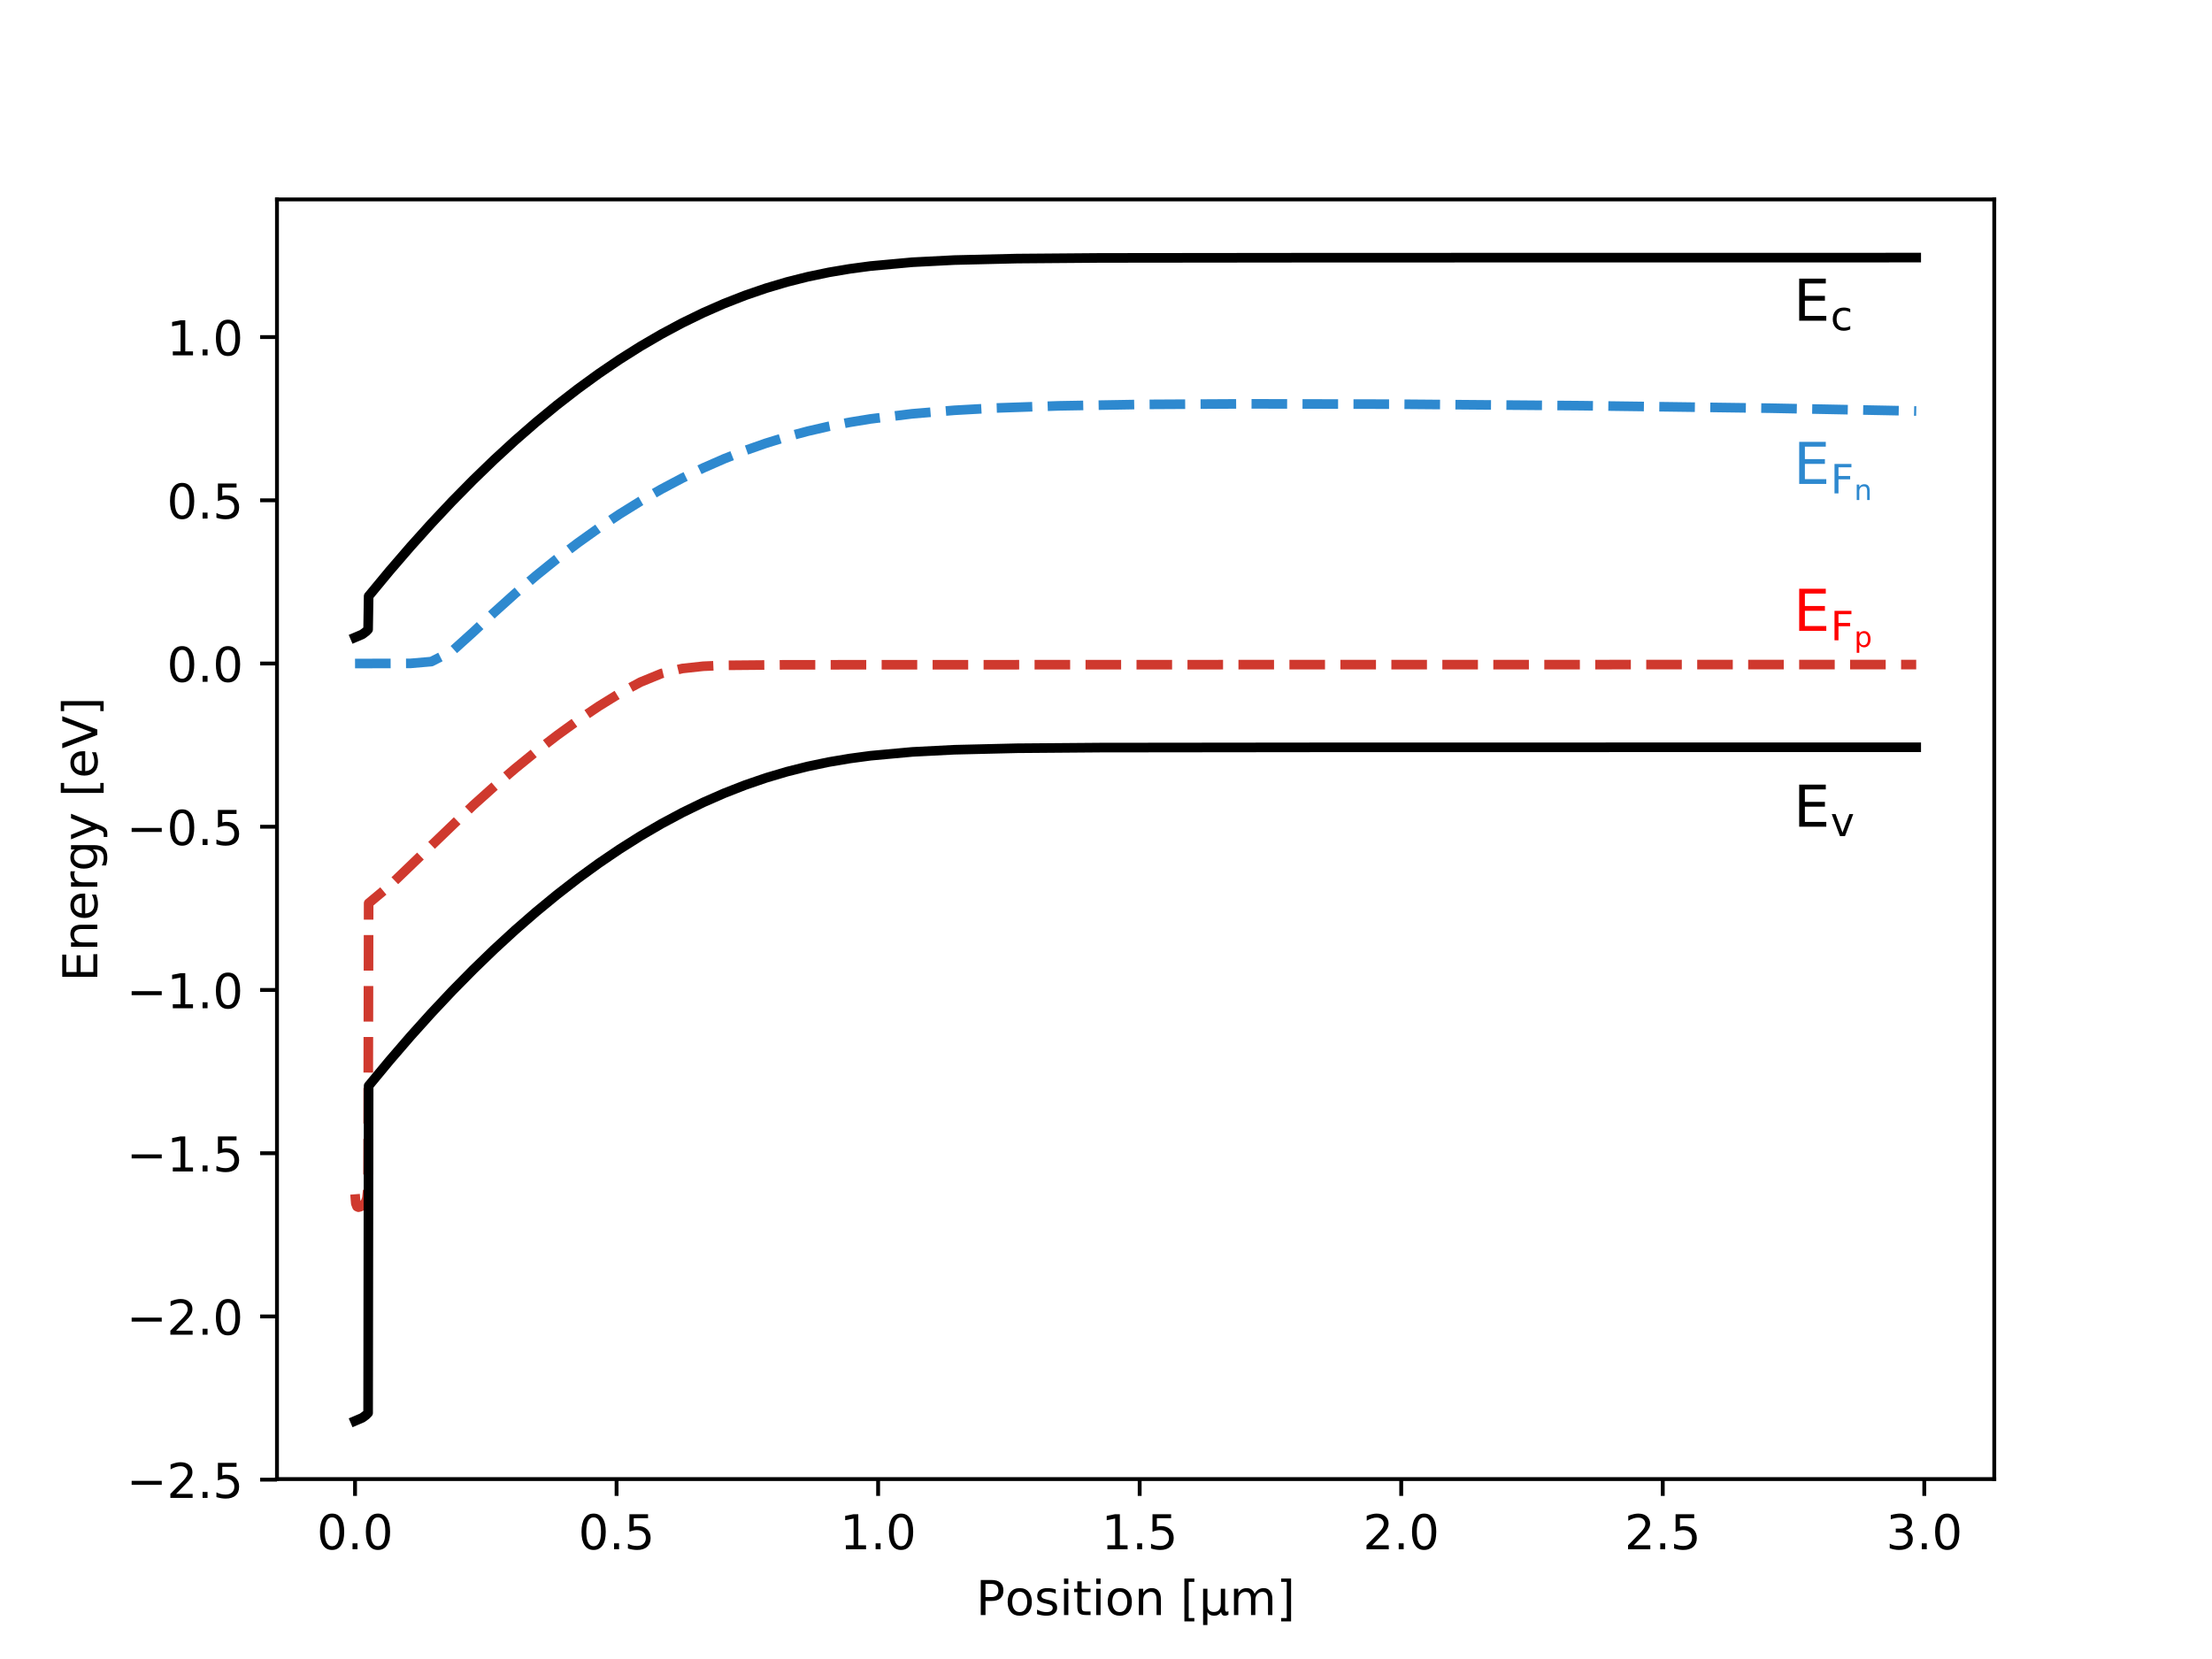
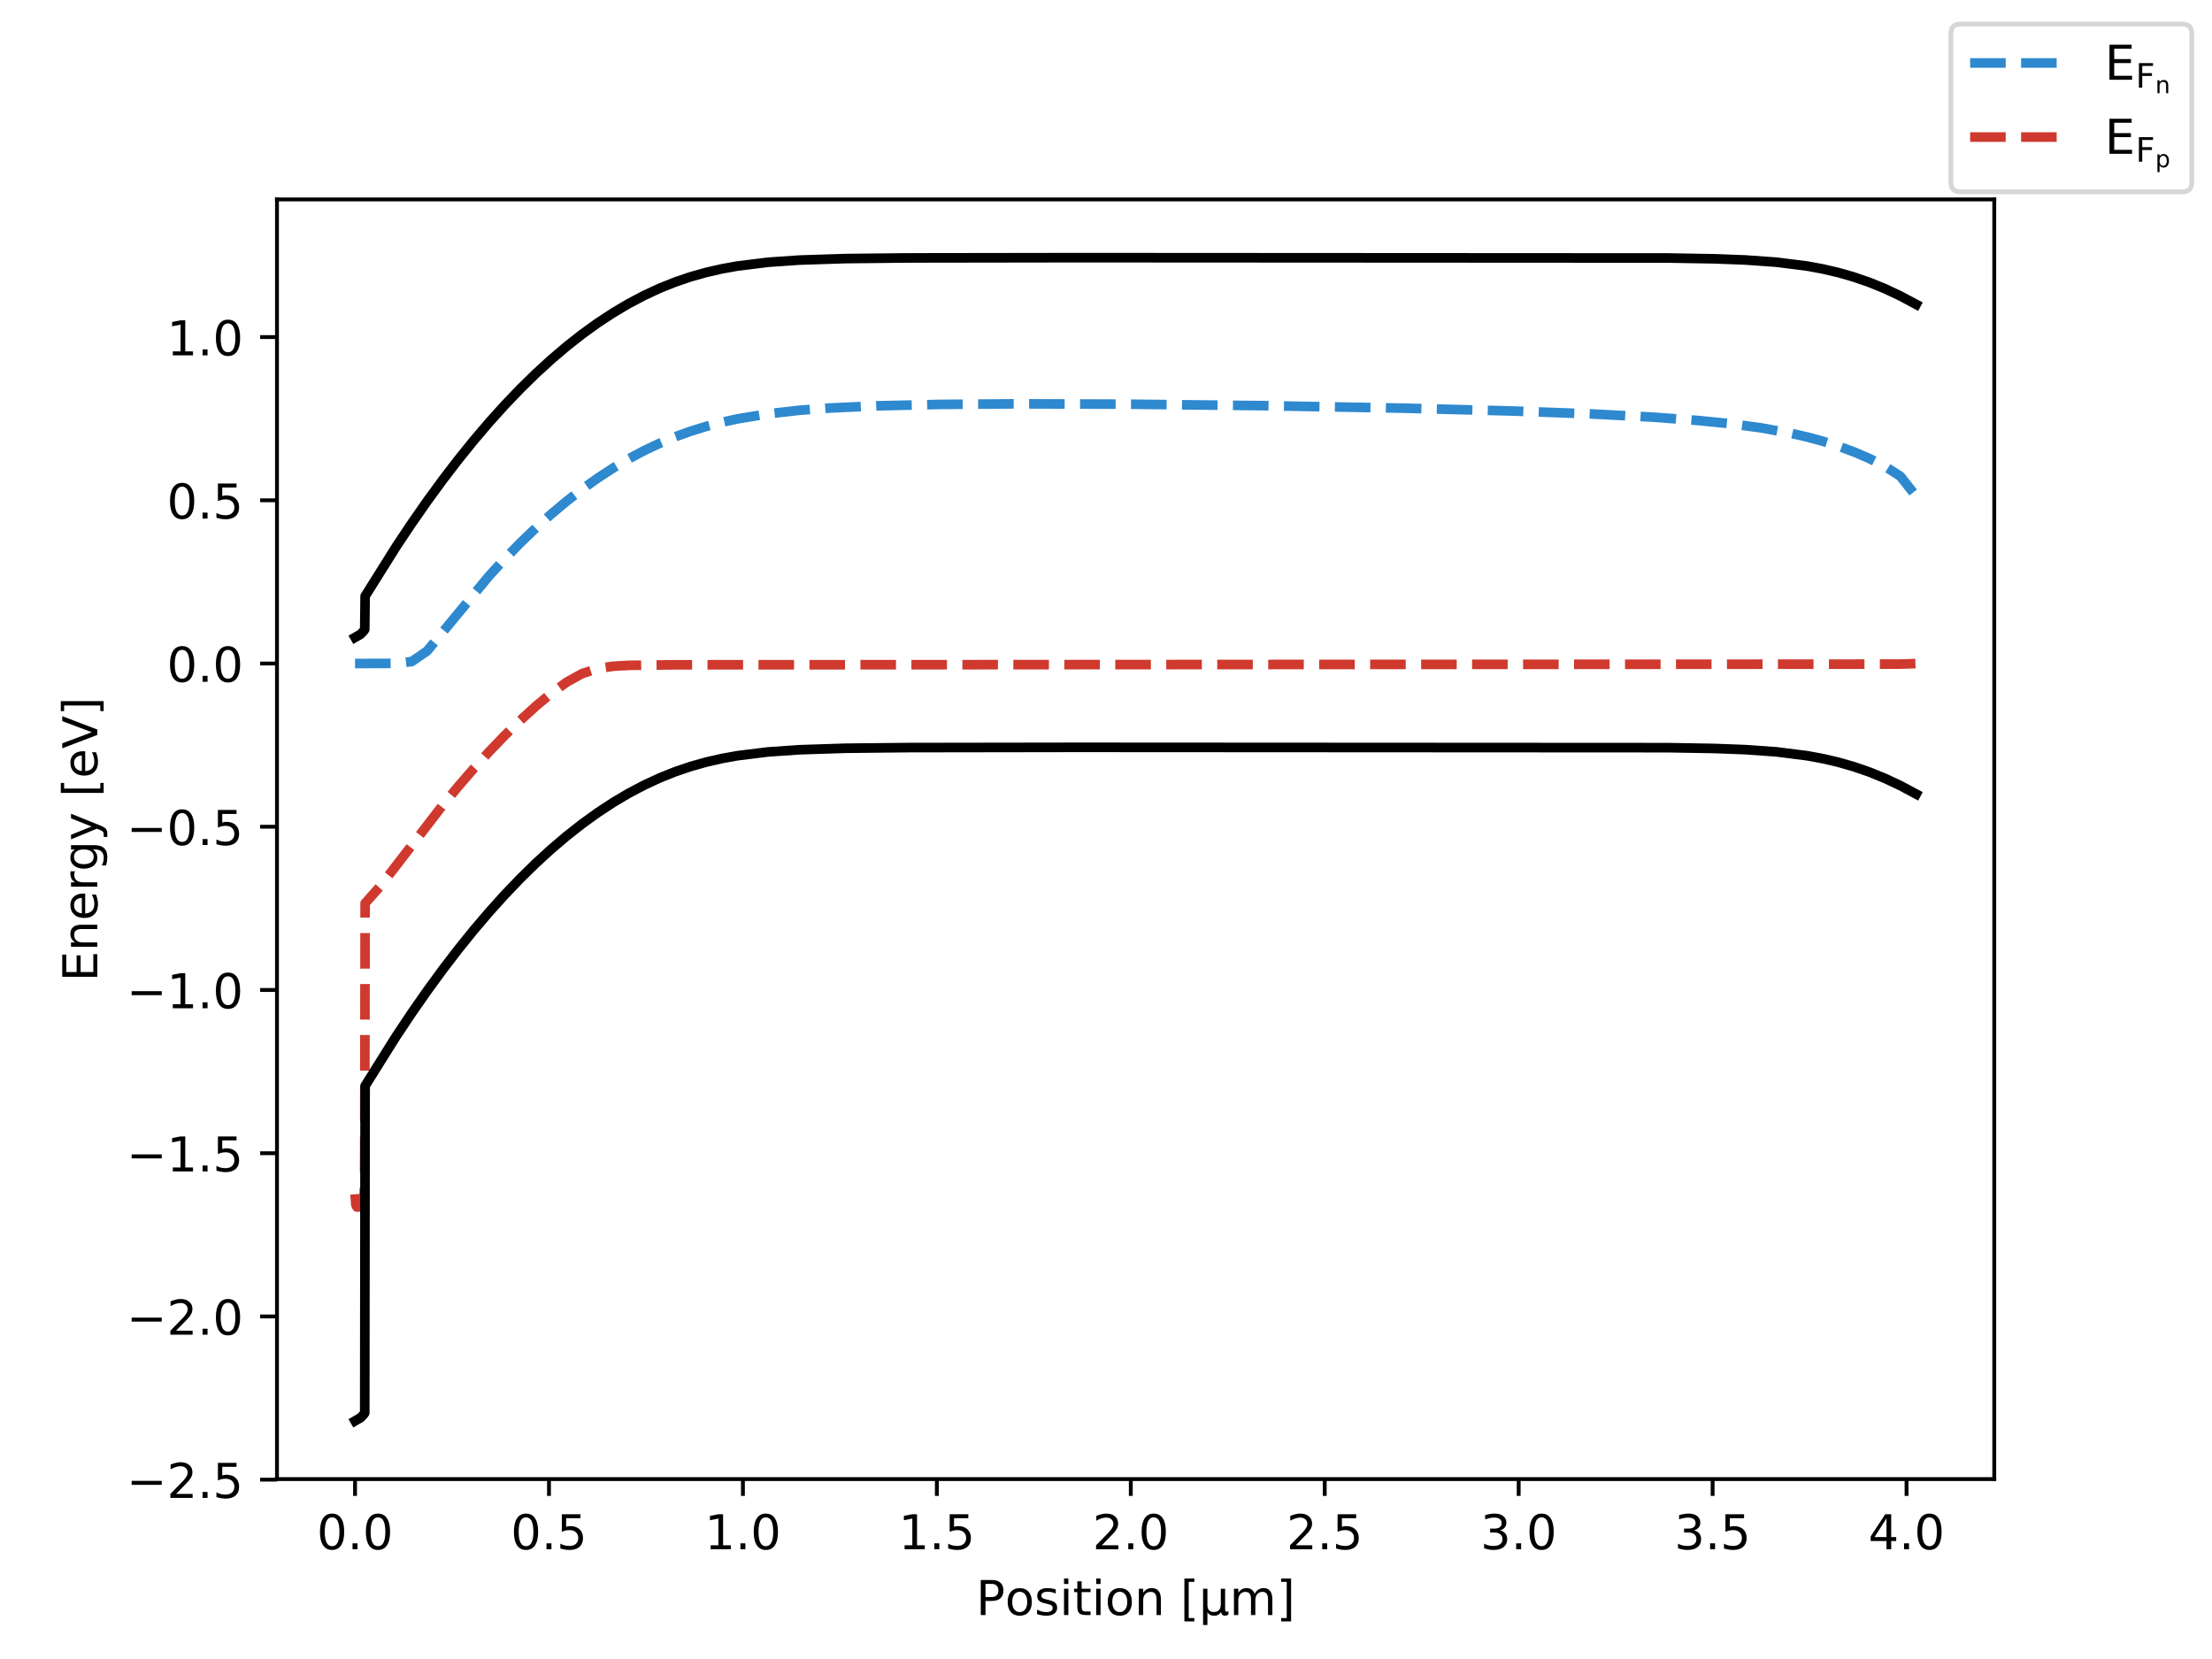
<svg xmlns="http://www.w3.org/2000/svg" xmlns:xlink="http://www.w3.org/1999/xlink" height="345pt" version="1.1" viewBox="0 0 460 345" width="460pt">
  <defs>
    <style type="text/css">
*{stroke-linecap:butt;stroke-linejoin:round;}
  </style>
  </defs>
  <g id="figure_1">
    <g id="patch_1">
      <path d="M 0 345.6  L 460.8 345.6  L 460.8 0  L 0 0  z " style="fill:#ffffff;" />
    </g>
    <g id="axes_1">
      <g id="patch_2">
        <path d="M 57.6 307.584  L 414.72 307.584  L 414.72 41.472  L 57.6 41.472  z " style="fill:#ffffff;" />
      </g>
      <g id="matplotlib.axis_1">
        <g id="xtick_1">
          <g id="line2d_1">
            <defs>
-               <path d="M 0 0  L 0 3.5  " id="me291f8b4e6" style="stroke:#000000;stroke-width:0.8;" />
-             </defs>
-             <g>
-               <use style="stroke:#000000;stroke-width:0.8;" x="73.833" xlink:href="#me291f8b4e6" y="307.584" />
+               <path d="M 0 0  L 0 3.5  " id="mecddbe4ce3" style="stroke:#000000;stroke-width:0.8;" />
+             </defs>
+             <g>
+               <use style="stroke:#000000;stroke-width:0.8;" x="73.833" xlink:href="#mecddbe4ce3" y="307.584" />
            </g>
          </g>
          <g id="text_1">
            <defs>
              <path d="M 31.781 66.406  Q 24.172 66.406 20.328 58.906  Q 16.5 51.422 16.5 36.375  Q 16.5 21.391 20.328 13.891  Q 24.172 6.391 31.781 6.391  Q 39.453 6.391 43.281 13.891  Q 47.125 21.391 47.125 36.375  Q 47.125 51.422 43.281 58.906  Q 39.453 66.406 31.781 66.406  z M 31.781 74.219  Q 44.047 74.219 50.516 64.516  Q 56.984 54.828 56.984 36.375  Q 56.984 17.969 50.516 8.266  Q 44.047 -1.422 31.781 -1.422  Q 19.531 -1.422 13.062 8.266  Q 6.594 17.969 6.594 36.375  Q 6.594 54.828 13.062 64.516  Q 19.531 74.219 31.781 74.219  z " id="DejaVuSans-30" />
              <path d="M 10.688 12.406  L 21 12.406  L 21 0  L 10.688 0  z " id="DejaVuSans-2e" />
            </defs>
            <g transform="translate(65.88116 322.1824)scale(0.1 -0.1)">
              <use xlink:href="#DejaVuSans-30" />
              <use x="63.623" xlink:href="#DejaVuSans-2e" />
              <use x="95.41" xlink:href="#DejaVuSans-30" />
            </g>
          </g>
        </g>
        <g id="xtick_2">
          <g id="line2d_2">
            <g>
-               <use style="stroke:#000000;stroke-width:0.8;" x="128.222" xlink:href="#me291f8b4e6" y="307.584" />
+               <use style="stroke:#000000;stroke-width:0.8;" x="114.164" xlink:href="#mecddbe4ce3" y="307.584" />
            </g>
          </g>
          <g id="text_2">
            <defs>
              <path d="M 10.797 72.906  L 49.516 72.906  L 49.516 64.594  L 19.828 64.594  L 19.828 46.734  Q 21.969 47.469 24.109 47.828  Q 26.266 48.188 28.422 48.188  Q 40.625 48.188 47.75 41.5  Q 54.891 34.812 54.891 23.391  Q 54.891 11.625 47.562 5.094  Q 40.234 -1.422 26.906 -1.422  Q 22.312 -1.422 17.547 -0.641  Q 12.797 0.141 7.719 1.703  L 7.719 11.625  Q 12.109 9.234 16.797 8.062  Q 21.484 6.891 26.703 6.891  Q 35.156 6.891 40.078 11.328  Q 45.016 15.766 45.016 23.391  Q 45.016 31 40.078 35.438  Q 35.156 39.891 26.703 39.891  Q 22.75 39.891 18.812 39.016  Q 14.891 38.141 10.797 36.281  z " id="DejaVuSans-35" />
            </defs>
-             <g transform="translate(120.2709 322.1824)scale(0.1 -0.1)">
+             <g transform="translate(106.212 322.1824)scale(0.1 -0.1)">
              <use xlink:href="#DejaVuSans-30" />
              <use x="63.623" xlink:href="#DejaVuSans-2e" />
              <use x="95.41" xlink:href="#DejaVuSans-35" />
            </g>
          </g>
        </g>
        <g id="xtick_3">
          <g id="line2d_3">
            <g>
-               <use style="stroke:#000000;stroke-width:0.8;" x="182.612" xlink:href="#me291f8b4e6" y="307.584" />
+               <use style="stroke:#000000;stroke-width:0.8;" x="154.494" xlink:href="#mecddbe4ce3" y="307.584" />
            </g>
          </g>
          <g id="text_3">
            <defs>
              <path d="M 12.406 8.297  L 28.516 8.297  L 28.516 63.922  L 10.984 60.406  L 10.984 69.391  L 28.422 72.906  L 38.281 72.906  L 38.281 8.297  L 54.391 8.297  L 54.391 0  L 12.406 0  z " id="DejaVuSans-31" />
            </defs>
-             <g transform="translate(174.6606 322.1824)scale(0.1 -0.1)">
+             <g transform="translate(146.5429 322.1824)scale(0.1 -0.1)">
              <use xlink:href="#DejaVuSans-31" />
              <use x="63.623" xlink:href="#DejaVuSans-2e" />
              <use x="95.41" xlink:href="#DejaVuSans-30" />
            </g>
          </g>
        </g>
        <g id="xtick_4">
          <g id="line2d_4">
            <g>
-               <use style="stroke:#000000;stroke-width:0.8;" x="237.002" xlink:href="#me291f8b4e6" y="307.584" />
+               <use style="stroke:#000000;stroke-width:0.8;" x="194.825" xlink:href="#mecddbe4ce3" y="307.584" />
            </g>
          </g>
          <g id="text_4">
-             <g transform="translate(229.0504 322.1824)scale(0.1 -0.1)">
+             <g transform="translate(186.8738 322.1824)scale(0.1 -0.1)">
              <use xlink:href="#DejaVuSans-31" />
              <use x="63.623" xlink:href="#DejaVuSans-2e" />
              <use x="95.41" xlink:href="#DejaVuSans-35" />
            </g>
          </g>
        </g>
        <g id="xtick_5">
          <g id="line2d_5">
            <g>
-               <use style="stroke:#000000;stroke-width:0.8;" x="291.392" xlink:href="#me291f8b4e6" y="307.584" />
+               <use style="stroke:#000000;stroke-width:0.8;" x="235.156" xlink:href="#mecddbe4ce3" y="307.584" />
            </g>
          </g>
          <g id="text_5">
            <defs>
              <path d="M 19.188 8.297  L 53.609 8.297  L 53.609 0  L 7.328 0  L 7.328 8.297  Q 12.938 14.109 22.625 23.891  Q 32.328 33.688 34.812 36.531  Q 39.547 41.844 41.422 45.531  Q 43.312 49.219 43.312 52.781  Q 43.312 58.594 39.234 62.25  Q 35.156 65.922 28.609 65.922  Q 23.969 65.922 18.812 64.312  Q 13.672 62.703 7.812 59.422  L 7.812 69.391  Q 13.766 71.781 18.938 73  Q 24.125 74.219 28.422 74.219  Q 39.75 74.219 46.484 68.547  Q 53.219 62.891 53.219 53.422  Q 53.219 48.922 51.531 44.891  Q 49.859 40.875 45.406 35.406  Q 44.188 33.984 37.641 27.219  Q 31.109 20.453 19.188 8.297  z " id="DejaVuSans-32" />
            </defs>
-             <g transform="translate(283.4401 322.1824)scale(0.1 -0.1)">
+             <g transform="translate(227.2046 322.1824)scale(0.1 -0.1)">
              <use xlink:href="#DejaVuSans-32" />
              <use x="63.623" xlink:href="#DejaVuSans-2e" />
              <use x="95.41" xlink:href="#DejaVuSans-30" />
            </g>
          </g>
        </g>
        <g id="xtick_6">
          <g id="line2d_6">
            <g>
-               <use style="stroke:#000000;stroke-width:0.8;" x="345.781" xlink:href="#me291f8b4e6" y="307.584" />
+               <use style="stroke:#000000;stroke-width:0.8;" x="275.487" xlink:href="#mecddbe4ce3" y="307.584" />
            </g>
          </g>
          <g id="text_6">
-             <g transform="translate(337.8299 322.1824)scale(0.1 -0.1)">
+             <g transform="translate(267.5355 322.1824)scale(0.1 -0.1)">
              <use xlink:href="#DejaVuSans-32" />
              <use x="63.623" xlink:href="#DejaVuSans-2e" />
              <use x="95.41" xlink:href="#DejaVuSans-35" />
            </g>
          </g>
        </g>
        <g id="xtick_7">
          <g id="line2d_7">
            <g>
-               <use style="stroke:#000000;stroke-width:0.8;" x="400.171" xlink:href="#me291f8b4e6" y="307.584" />
+               <use style="stroke:#000000;stroke-width:0.8;" x="315.818" xlink:href="#mecddbe4ce3" y="307.584" />
            </g>
          </g>
          <g id="text_7">
            <defs>
              <path d="M 40.578 39.312  Q 47.656 37.797 51.625 33  Q 55.609 28.219 55.609 21.188  Q 55.609 10.406 48.188 4.484  Q 40.766 -1.422 27.094 -1.422  Q 22.516 -1.422 17.656 -0.516  Q 12.797 0.391 7.625 2.203  L 7.625 11.719  Q 11.719 9.328 16.594 8.109  Q 21.484 6.891 26.812 6.891  Q 36.078 6.891 40.938 10.547  Q 45.797 14.203 45.797 21.188  Q 45.797 27.641 41.281 31.266  Q 36.766 34.906 28.719 34.906  L 20.219 34.906  L 20.219 43.016  L 29.109 43.016  Q 36.375 43.016 40.234 45.922  Q 44.094 48.828 44.094 54.297  Q 44.094 59.906 40.109 62.906  Q 36.141 65.922 28.719 65.922  Q 24.656 65.922 20.016 65.031  Q 15.375 64.156 9.812 62.312  L 9.812 71.094  Q 15.438 72.656 20.344 73.438  Q 25.25 74.219 29.594 74.219  Q 40.828 74.219 47.359 69.109  Q 53.906 64.016 53.906 55.328  Q 53.906 49.266 50.438 45.094  Q 46.969 40.922 40.578 39.312  z " id="DejaVuSans-33" />
            </defs>
-             <g transform="translate(392.2196 322.1824)scale(0.1 -0.1)">
+             <g transform="translate(307.8664 322.1824)scale(0.1 -0.1)">
              <use xlink:href="#DejaVuSans-33" />
              <use x="63.623" xlink:href="#DejaVuSans-2e" />
              <use x="95.41" xlink:href="#DejaVuSans-30" />
            </g>
          </g>
        </g>
-         <g id="text_8">
+         <g id="xtick_8">
+           <g id="line2d_8">
+             <g>
+               <use style="stroke:#000000;stroke-width:0.8;" x="356.149" xlink:href="#mecddbe4ce3" y="307.584" />
+             </g>
+           </g>
+           <g id="text_8">
+             <g transform="translate(348.1973 322.1824)scale(0.1 -0.1)">
+               <use xlink:href="#DejaVuSans-33" />
+               <use x="63.623" xlink:href="#DejaVuSans-2e" />
+               <use x="95.41" xlink:href="#DejaVuSans-35" />
+             </g>
+           </g>
+         </g>
+         <g id="xtick_9">
+           <g id="line2d_9">
+             <g>
+               <use style="stroke:#000000;stroke-width:0.8;" x="396.48" xlink:href="#mecddbe4ce3" y="307.584" />
+             </g>
+           </g>
+           <g id="text_9">
+             <defs>
+               <path d="M 37.797 64.312  L 12.891 25.391  L 37.797 25.391  z M 35.203 72.906  L 47.609 72.906  L 47.609 25.391  L 58.016 25.391  L 58.016 17.188  L 47.609 17.188  L 47.609 0  L 37.797 0  L 37.797 17.188  L 4.891 17.188  L 4.891 26.703  z " id="DejaVuSans-34" />
+             </defs>
+             <g transform="translate(388.5281 322.1824)scale(0.1 -0.1)">
+               <use xlink:href="#DejaVuSans-34" />
+               <use x="63.623" xlink:href="#DejaVuSans-2e" />
+               <use x="95.41" xlink:href="#DejaVuSans-30" />
+             </g>
+           </g>
+         </g>
+         <g id="text_10">
          <defs>
            <path d="M 19.672 64.797  L 19.672 37.406  L 32.078 37.406  Q 38.969 37.406 42.719 40.969  Q 46.484 44.531 46.484 51.125  Q 46.484 57.672 42.719 61.234  Q 38.969 64.797 32.078 64.797  z M 9.812 72.906  L 32.078 72.906  Q 44.344 72.906 50.609 67.359  Q 56.891 61.812 56.891 51.125  Q 56.891 40.328 50.609 34.812  Q 44.344 29.297 32.078 29.297  L 19.672 29.297  L 19.672 0  L 9.812 0  z " id="DejaVuSans-50" />
            <path d="M 30.609 48.391  Q 23.391 48.391 19.188 42.75  Q 14.984 37.109 14.984 27.297  Q 14.984 17.484 19.156 11.844  Q 23.344 6.203 30.609 6.203  Q 37.797 6.203 41.984 11.859  Q 46.188 17.531 46.188 27.297  Q 46.188 37.016 41.984 42.703  Q 37.797 48.391 30.609 48.391  z M 30.609 56  Q 42.328 56 49.016 48.375  Q 55.719 40.766 55.719 27.297  Q 55.719 13.875 49.016 6.219  Q 42.328 -1.422 30.609 -1.422  Q 18.844 -1.422 12.172 6.219  Q 5.516 13.875 5.516 27.297  Q 5.516 40.766 12.172 48.375  Q 18.844 56 30.609 56  z " id="DejaVuSans-6f" />
            <path d="M 44.281 53.078  L 44.281 44.578  Q 40.484 46.531 36.375 47.5  Q 32.281 48.484 27.875 48.484  Q 21.188 48.484 17.844 46.438  Q 14.5 44.391 14.5 40.281  Q 14.5 37.156 16.891 35.375  Q 19.281 33.594 26.516 31.984  L 29.594 31.297  Q 39.156 29.25 43.188 25.516  Q 47.219 21.781 47.219 15.094  Q 47.219 7.469 41.188 3.016  Q 35.156 -1.422 24.609 -1.422  Q 20.219 -1.422 15.453 -0.562  Q 10.688 0.297 5.422 2  L 5.422 11.281  Q 10.406 8.688 15.234 7.391  Q 20.062 6.109 24.812 6.109  Q 31.156 6.109 34.562 8.281  Q 37.984 10.453 37.984 14.406  Q 37.984 18.062 35.516 20.016  Q 33.062 21.969 24.703 23.781  L 21.578 24.516  Q 13.234 26.266 9.516 29.906  Q 5.812 33.547 5.812 39.891  Q 5.812 47.609 11.281 51.797  Q 16.75 56 26.812 56  Q 31.781 56 36.172 55.266  Q 40.578 54.547 44.281 53.078  z " id="DejaVuSans-73" />
            <path d="M 9.422 54.688  L 18.406 54.688  L 18.406 0  L 9.422 0  z M 9.422 75.984  L 18.406 75.984  L 18.406 64.594  L 9.422 64.594  z " id="DejaVuSans-69" />
            <path d="M 18.312 70.219  L 18.312 54.688  L 36.812 54.688  L 36.812 47.703  L 18.312 47.703  L 18.312 18.016  Q 18.312 11.328 20.141 9.422  Q 21.969 7.516 27.594 7.516  L 36.812 7.516  L 36.812 0  L 27.594 0  Q 17.188 0 13.234 3.875  Q 9.281 7.766 9.281 18.016  L 9.281 47.703  L 2.688 47.703  L 2.688 54.688  L 9.281 54.688  L 9.281 70.219  z " id="DejaVuSans-74" />
            <path d="M 54.891 33.016  L 54.891 0  L 45.906 0  L 45.906 32.719  Q 45.906 40.484 42.875 44.328  Q 39.844 48.188 33.797 48.188  Q 26.516 48.188 22.312 43.547  Q 18.109 38.922 18.109 30.906  L 18.109 0  L 9.078 0  L 9.078 54.688  L 18.109 54.688  L 18.109 46.188  Q 21.344 51.125 25.703 53.562  Q 30.078 56 35.797 56  Q 45.219 56 50.047 50.172  Q 54.891 44.344 54.891 33.016  z " id="DejaVuSans-6e" />
            <path id="DejaVuSans-20" />
            <path d="M 8.594 75.984  L 29.297 75.984  L 29.297 69  L 17.578 69  L 17.578 -6.203  L 29.297 -6.203  L 29.297 -13.188  L 8.594 -13.188  z " id="DejaVuSans-5b" />
            <path d="M 8.5 -20.797  L 8.5 54.688  L 17.484 54.688  L 17.484 20.703  Q 17.484 13.625 20.844 10  Q 24.219 6.391 30.812 6.391  Q 38.031 6.391 41.672 10.484  Q 45.312 14.594 45.312 22.797  L 45.312 54.688  L 54.297 54.688  L 54.297 12.594  Q 54.297 9.672 55.141 8.281  Q 56 6.891 57.812 6.891  Q 58.25 6.891 59.031 7.156  Q 59.812 7.422 61.188 8.016  L 61.188 0.781  Q 59.188 -0.344 57.391 -0.875  Q 55.609 -1.422 53.906 -1.422  Q 50.531 -1.422 48.531 0.484  Q 46.531 2.391 45.797 6.297  Q 43.359 2.438 39.812 0.5  Q 36.281 -1.422 31.5 -1.422  Q 26.516 -1.422 23.016 0.484  Q 19.531 2.391 17.484 6.203  L 17.484 -20.797  z " id="DejaVuSans-b5" />
            <path d="M 52 44.188  Q 55.375 50.25 60.062 53.125  Q 64.75 56 71.094 56  Q 79.641 56 84.281 50.016  Q 88.922 44.047 88.922 33.016  L 88.922 0  L 79.891 0  L 79.891 32.719  Q 79.891 40.578 77.094 44.375  Q 74.312 48.188 68.609 48.188  Q 61.625 48.188 57.562 43.547  Q 53.516 38.922 53.516 30.906  L 53.516 0  L 44.484 0  L 44.484 32.719  Q 44.484 40.625 41.703 44.406  Q 38.922 48.188 33.109 48.188  Q 26.219 48.188 22.156 43.531  Q 18.109 38.875 18.109 30.906  L 18.109 0  L 9.078 0  L 9.078 54.688  L 18.109 54.688  L 18.109 46.188  Q 21.188 51.219 25.484 53.609  Q 29.781 56 35.688 56  Q 41.656 56 45.828 52.969  Q 50 49.953 52 44.188  z " id="DejaVuSans-6d" />
            <path d="M 30.422 75.984  L 30.422 -13.188  L 9.719 -13.188  L 9.719 -6.203  L 21.391 -6.203  L 21.391 69  L 9.719 69  L 9.719 75.984  z " id="DejaVuSans-5d" />
          </defs>
          <g transform="translate(202.9748 335.8606)scale(0.1 -0.1)">
            <use xlink:href="#DejaVuSans-50" />
            <use x="60.256" xlink:href="#DejaVuSans-6f" />
            <use x="121.438" xlink:href="#DejaVuSans-73" />
            <use x="173.537" xlink:href="#DejaVuSans-69" />
            <use x="201.32" xlink:href="#DejaVuSans-74" />
            <use x="240.529" xlink:href="#DejaVuSans-69" />
            <use x="268.312" xlink:href="#DejaVuSans-6f" />
            <use x="329.494" xlink:href="#DejaVuSans-6e" />
            <use x="392.873" xlink:href="#DejaVuSans-20" />
            <use x="424.66" xlink:href="#DejaVuSans-5b" />
            <use x="463.674" xlink:href="#DejaVuSans-b5" />
            <use x="527.297" xlink:href="#DejaVuSans-6d" />
            <use x="624.709" xlink:href="#DejaVuSans-5d" />
          </g>
        </g>
      </g>
      <g id="matplotlib.axis_2">
        <g id="ytick_1">
-           <g id="line2d_8">
-             <defs>
-               <path d="M 0 0  L -3.5 0  " id="m274f83fe59" style="stroke:#000000;stroke-width:0.8;" />
-             </defs>
-             <g>
-               <use style="stroke:#000000;stroke-width:0.8;" x="57.6" xlink:href="#m274f83fe59" y="307.701" />
-             </g>
-           </g>
-           <g id="text_9">
+           <g id="line2d_10">
+             <defs>
+               <path d="M 0 0  L -3.5 0  " id="m2ac2ecc74e" style="stroke:#000000;stroke-width:0.8;" />
+             </defs>
+             <g>
+               <use style="stroke:#000000;stroke-width:0.8;" x="57.6" xlink:href="#m2ac2ecc74e" y="307.701" />
+             </g>
+           </g>
+           <g id="text_11">
            <defs>
              <path d="M 10.594 35.5  L 73.188 35.5  L 73.188 27.203  L 10.594 27.203  z " id="DejaVuSans-2212" />
            </defs>
            <g transform="translate(26.31719 311.5007)scale(0.1 -0.1)">
              <use xlink:href="#DejaVuSans-2212" />
              <use x="83.789" xlink:href="#DejaVuSans-32" />
              <use x="147.412" xlink:href="#DejaVuSans-2e" />
              <use x="179.199" xlink:href="#DejaVuSans-35" />
            </g>
          </g>
        </g>
        <g id="ytick_2">
-           <g id="line2d_9">
-             <g>
-               <use style="stroke:#000000;stroke-width:0.8;" x="57.6" xlink:href="#m274f83fe59" y="273.758" />
-             </g>
-           </g>
-           <g id="text_10">
+           <g id="line2d_11">
+             <g>
+               <use style="stroke:#000000;stroke-width:0.8;" x="57.6" xlink:href="#m2ac2ecc74e" y="273.758" />
+             </g>
+           </g>
+           <g id="text_12">
            <g transform="translate(26.31719 277.5574)scale(0.1 -0.1)">
              <use xlink:href="#DejaVuSans-2212" />
              <use x="83.789" xlink:href="#DejaVuSans-32" />
              <use x="147.412" xlink:href="#DejaVuSans-2e" />
              <use x="179.199" xlink:href="#DejaVuSans-30" />
            </g>
          </g>
        </g>
        <g id="ytick_3">
-           <g id="line2d_10">
-             <g>
-               <use style="stroke:#000000;stroke-width:0.8;" x="57.6" xlink:href="#m274f83fe59" y="239.815" />
-             </g>
-           </g>
-           <g id="text_11">
+           <g id="line2d_12">
+             <g>
+               <use style="stroke:#000000;stroke-width:0.8;" x="57.6" xlink:href="#m2ac2ecc74e" y="239.815" />
+             </g>
+           </g>
+           <g id="text_13">
            <g transform="translate(26.31719 243.6141)scale(0.1 -0.1)">
              <use xlink:href="#DejaVuSans-2212" />
              <use x="83.789" xlink:href="#DejaVuSans-31" />
              <use x="147.412" xlink:href="#DejaVuSans-2e" />
              <use x="179.199" xlink:href="#DejaVuSans-35" />
            </g>
          </g>
        </g>
        <g id="ytick_4">
-           <g id="line2d_11">
-             <g>
-               <use style="stroke:#000000;stroke-width:0.8;" x="57.6" xlink:href="#m274f83fe59" y="205.872" />
-             </g>
-           </g>
-           <g id="text_12">
+           <g id="line2d_13">
+             <g>
+               <use style="stroke:#000000;stroke-width:0.8;" x="57.6" xlink:href="#m2ac2ecc74e" y="205.872" />
+             </g>
+           </g>
+           <g id="text_14">
            <g transform="translate(26.31719 209.6708)scale(0.1 -0.1)">
              <use xlink:href="#DejaVuSans-2212" />
              <use x="83.789" xlink:href="#DejaVuSans-31" />
              <use x="147.412" xlink:href="#DejaVuSans-2e" />
              <use x="179.199" xlink:href="#DejaVuSans-30" />
            </g>
          </g>
        </g>
        <g id="ytick_5">
-           <g id="line2d_12">
-             <g>
-               <use style="stroke:#000000;stroke-width:0.8;" x="57.6" xlink:href="#m274f83fe59" y="171.928" />
-             </g>
-           </g>
-           <g id="text_13">
+           <g id="line2d_14">
+             <g>
+               <use style="stroke:#000000;stroke-width:0.8;" x="57.6" xlink:href="#m2ac2ecc74e" y="171.928" />
+             </g>
+           </g>
+           <g id="text_15">
            <g transform="translate(26.31719 175.7275)scale(0.1 -0.1)">
              <use xlink:href="#DejaVuSans-2212" />
              <use x="83.789" xlink:href="#DejaVuSans-30" />
              <use x="147.412" xlink:href="#DejaVuSans-2e" />
              <use x="179.199" xlink:href="#DejaVuSans-35" />
            </g>
          </g>
        </g>
        <g id="ytick_6">
-           <g id="line2d_13">
-             <g>
-               <use style="stroke:#000000;stroke-width:0.8;" x="57.6" xlink:href="#m274f83fe59" y="137.985" />
-             </g>
-           </g>
-           <g id="text_14">
+           <g id="line2d_15">
+             <g>
+               <use style="stroke:#000000;stroke-width:0.8;" x="57.6" xlink:href="#m2ac2ecc74e" y="137.985" />
+             </g>
+           </g>
+           <g id="text_16">
            <g transform="translate(34.69687 141.7842)scale(0.1 -0.1)">
              <use xlink:href="#DejaVuSans-30" />
              <use x="63.623" xlink:href="#DejaVuSans-2e" />
              <use x="95.41" xlink:href="#DejaVuSans-30" />
            </g>
          </g>
        </g>
        <g id="ytick_7">
-           <g id="line2d_14">
-             <g>
-               <use style="stroke:#000000;stroke-width:0.8;" x="57.6" xlink:href="#m274f83fe59" y="104.042" />
-             </g>
-           </g>
-           <g id="text_15">
+           <g id="line2d_16">
+             <g>
+               <use style="stroke:#000000;stroke-width:0.8;" x="57.6" xlink:href="#m2ac2ecc74e" y="104.042" />
+             </g>
+           </g>
+           <g id="text_17">
            <g transform="translate(34.69687 107.8409)scale(0.1 -0.1)">
              <use xlink:href="#DejaVuSans-30" />
              <use x="63.623" xlink:href="#DejaVuSans-2e" />
              <use x="95.41" xlink:href="#DejaVuSans-35" />
            </g>
          </g>
        </g>
        <g id="ytick_8">
-           <g id="line2d_15">
-             <g>
-               <use style="stroke:#000000;stroke-width:0.8;" x="57.6" xlink:href="#m274f83fe59" y="70.098" />
-             </g>
-           </g>
-           <g id="text_16">
+           <g id="line2d_17">
+             <g>
+               <use style="stroke:#000000;stroke-width:0.8;" x="57.6" xlink:href="#m2ac2ecc74e" y="70.098" />
+             </g>
+           </g>
+           <g id="text_18">
            <g transform="translate(34.69687 73.8976)scale(0.1 -0.1)">
              <use xlink:href="#DejaVuSans-31" />
              <use x="63.623" xlink:href="#DejaVuSans-2e" />
              <use x="95.41" xlink:href="#DejaVuSans-30" />
            </g>
          </g>
        </g>
-         <g id="text_17">
+         <g id="text_19">
          <defs>
            <path d="M 9.812 72.906  L 55.906 72.906  L 55.906 64.594  L 19.672 64.594  L 19.672 43.016  L 54.391 43.016  L 54.391 34.719  L 19.672 34.719  L 19.672 8.297  L 56.781 8.297  L 56.781 0  L 9.812 0  z " id="DejaVuSans-45" />
            <path d="M 56.203 29.594  L 56.203 25.203  L 14.891 25.203  Q 15.484 15.922 20.484 11.062  Q 25.484 6.203 34.422 6.203  Q 39.594 6.203 44.453 7.469  Q 49.312 8.734 54.109 11.281  L 54.109 2.781  Q 49.266 0.734 44.188 -0.344  Q 39.109 -1.422 33.891 -1.422  Q 20.797 -1.422 13.156 6.188  Q 5.516 13.812 5.516 26.812  Q 5.516 40.234 12.766 48.109  Q 20.016 56 32.328 56  Q 43.359 56 49.781 48.891  Q 56.203 41.797 56.203 29.594  z M 47.219 32.234  Q 47.125 39.594 43.094 43.984  Q 39.062 48.391 32.422 48.391  Q 24.906 48.391 20.391 44.141  Q 15.875 39.891 15.188 32.172  z " id="DejaVuSans-65" />
            <path d="M 41.109 46.297  Q 39.594 47.172 37.812 47.578  Q 36.031 48 33.891 48  Q 26.266 48 22.188 43.047  Q 18.109 38.094 18.109 28.812  L 18.109 0  L 9.078 0  L 9.078 54.688  L 18.109 54.688  L 18.109 46.188  Q 20.953 51.172 25.484 53.578  Q 30.031 56 36.531 56  Q 37.453 56 38.578 55.875  Q 39.703 55.766 41.062 55.516  z " id="DejaVuSans-72" />
            <path d="M 45.406 27.984  Q 45.406 37.75 41.375 43.109  Q 37.359 48.484 30.078 48.484  Q 22.859 48.484 18.828 43.109  Q 14.797 37.75 14.797 27.984  Q 14.797 18.266 18.828 12.891  Q 22.859 7.516 30.078 7.516  Q 37.359 7.516 41.375 12.891  Q 45.406 18.266 45.406 27.984  z M 54.391 6.781  Q 54.391 -7.172 48.188 -13.984  Q 42 -20.797 29.203 -20.797  Q 24.469 -20.797 20.266 -20.094  Q 16.062 -19.391 12.109 -17.922  L 12.109 -9.188  Q 16.062 -11.328 19.922 -12.344  Q 23.781 -13.375 27.781 -13.375  Q 36.625 -13.375 41.016 -8.766  Q 45.406 -4.156 45.406 5.172  L 45.406 9.625  Q 42.625 4.781 38.281 2.391  Q 33.938 0 27.875 0  Q 17.828 0 11.672 7.656  Q 5.516 15.328 5.516 27.984  Q 5.516 40.672 11.672 48.328  Q 17.828 56 27.875 56  Q 33.938 56 38.281 53.609  Q 42.625 51.219 45.406 46.391  L 45.406 54.688  L 54.391 54.688  z " id="DejaVuSans-67" />
            <path d="M 32.172 -5.078  Q 28.375 -14.844 24.75 -17.812  Q 21.141 -20.797 15.094 -20.797  L 7.906 -20.797  L 7.906 -13.281  L 13.188 -13.281  Q 16.891 -13.281 18.938 -11.516  Q 21 -9.766 23.484 -3.219  L 25.094 0.875  L 2.984 54.688  L 12.5 54.688  L 29.594 11.922  L 46.688 54.688  L 56.203 54.688  z " id="DejaVuSans-79" />
            <path d="M 28.609 0  L 0.781 72.906  L 11.078 72.906  L 34.188 11.531  L 57.328 72.906  L 67.578 72.906  L 39.797 0  z " id="DejaVuSans-56" />
          </defs>
          <g transform="translate(20.2375 204.1085)rotate(-90)scale(0.1 -0.1)">
            <use xlink:href="#DejaVuSans-45" />
            <use x="63.184" xlink:href="#DejaVuSans-6e" />
            <use x="126.562" xlink:href="#DejaVuSans-65" />
            <use x="188.086" xlink:href="#DejaVuSans-72" />
            <use x="229.184" xlink:href="#DejaVuSans-67" />
            <use x="292.66" xlink:href="#DejaVuSans-79" />
            <use x="351.84" xlink:href="#DejaVuSans-20" />
            <use x="383.627" xlink:href="#DejaVuSans-5b" />
            <use x="422.641" xlink:href="#DejaVuSans-65" />
            <use x="484.164" xlink:href="#DejaVuSans-56" />
            <use x="552.572" xlink:href="#DejaVuSans-5d" />
          </g>
        </g>
      </g>
-       <g id="line2d_16">
-         <path clip-path="url(#pb3143def84)" d="M 73.833 137.985  L 85.359 137.955  L 89.708 137.581  L 94.057 135.372  L 98.406 131.448  L 102.755 127.363  L 107.104 123.448  L 111.453 119.734  L 115.802 116.225  L 120.151 112.919  L 124.5 109.816  L 128.849 106.915  L 133.198 104.216  L 137.547 101.717  L 141.896 99.418  L 146.245 97.316  L 150.594 95.409  L 154.943 93.695  L 159.292 92.17  L 163.641 90.829  L 167.99 89.665  L 172.339 88.667  L 176.688 87.822  L 181.037 87.115  L 189.735 86.046  L 198.433 85.326  L 207.131 84.843  L 220.178 84.398  L 237.574 84.102  L 259.319 83.98  L 289.762 84.047  L 328.903 84.363  L 368.044 84.883  L 398.487 85.472  L 398.487 85.472  " style="fill:none;stroke:#2e89cf;stroke-dasharray:7.4,3.2;stroke-dashoffset:0;stroke-width:2;" />
-       </g>
-       <g id="line2d_17">
-         <path clip-path="url(#pb3143def84)" d="M 73.833 248.357  L 73.992 250.268  L 74.242 250.91  L 74.542 251.042  L 74.992 250.918  L 75.643 250.482  L 76.043 249.951  L 76.293 249.183  L 76.465 247.629  L 76.53 245.377  L 76.552 239.028  L 76.661 187.834  L 81.01 184.203  L 98.406 167.468  L 102.755 163.567  L 107.104 159.842  L 111.453 156.302  L 115.802 152.956  L 120.151 149.811  L 124.5 146.879  L 128.849 144.192  L 133.198 141.85  L 137.547 140.068  L 141.896 139.018  L 146.245 138.548  L 150.594 138.364  L 163.641 138.249  L 246.272 138.222  L 398.487 138.199  L 398.487 138.199  " style="fill:none;stroke:#cf392e;stroke-dasharray:7.4,3.2;stroke-dashoffset:0;stroke-width:2;" />
-       </g>
      <g id="line2d_18">
-         <path clip-path="url(#pb3143def84)" d="M 73.833 132.56  L 75.343 131.915  L 76.143 131.323  L 76.552 130.899  L 76.661 123.976  L 81.01 118.724  L 85.359 113.683  L 89.708 108.851  L 94.057 104.227  L 98.406 99.813  L 102.755 95.608  L 107.104 91.611  L 111.453 87.823  L 115.802 84.245  L 120.151 80.875  L 124.5 77.714  L 128.849 74.761  L 133.198 72.018  L 137.547 69.483  L 141.896 67.158  L 146.245 65.041  L 150.594 63.132  L 154.943 61.432  L 159.292 59.938  L 163.641 58.646  L 167.99 57.552  L 172.339 56.645  L 176.688 55.91  L 181.037 55.328  L 189.735 54.533  L 198.433 54.086  L 211.48 53.773  L 228.876 53.636  L 276.715 53.584  L 398.487 53.568  L 398.487 53.568  " style="fill:none;stroke:#000000;stroke-linecap:square;stroke-width:2;" />
+         <path clip-path="url(#pf340c01708)" d="M 73.833 137.985  L 82.38 137.955  L 85.605 137.581  L 88.829 135.372  L 101.729 119.734  L 104.954 116.225  L 108.178 112.919  L 111.403 109.816  L 114.628 106.915  L 117.853 104.216  L 121.078 101.717  L 124.303 99.418  L 127.528 97.316  L 130.752 95.409  L 133.977 93.695  L 137.202 92.17  L 140.427 90.829  L 143.652 89.665  L 146.877 88.667  L 150.102 87.822  L 153.326 87.115  L 159.776 86.046  L 166.226 85.326  L 172.676 84.843  L 182.35 84.398  L 195.25 84.102  L 211.374 83.98  L 233.948 84.047  L 262.972 84.363  L 291.995 84.883  L 314.569 85.472  L 330.694 86.067  L 343.593 86.739  L 353.268 87.455  L 359.717 88.103  L 366.167 88.965  L 372.617 90.14  L 375.842 90.885  L 379.066 91.759  L 382.291 92.78  L 385.516 93.968  L 388.741 95.351  L 391.966 96.981  L 395.191 99.039  L 398.487 103.206  L 398.487 103.206  " style="fill:none;stroke:#2e89cf;stroke-dasharray:7.4,3.2;stroke-dashoffset:0;stroke-width:2;" />
      </g>
      <g id="line2d_19">
-         <path clip-path="url(#pb3143def84)" d="M 73.833 295.488  L 75.343 294.842  L 76.143 294.251  L 76.552 293.827  L 76.661 225.806  L 81.01 220.554  L 85.359 215.512  L 89.708 210.68  L 94.057 206.057  L 98.406 201.643  L 102.755 197.438  L 107.104 193.441  L 111.453 189.653  L 115.802 186.075  L 120.151 182.705  L 124.5 179.544  L 128.849 176.591  L 133.198 173.848  L 137.547 171.313  L 141.896 168.988  L 146.245 166.871  L 150.594 164.962  L 154.943 163.262  L 159.292 161.767  L 163.641 160.476  L 167.99 159.382  L 172.339 158.475  L 176.688 157.74  L 181.037 157.158  L 189.735 156.363  L 198.433 155.916  L 211.48 155.603  L 228.876 155.466  L 276.715 155.414  L 398.487 155.398  L 398.487 155.398  " style="fill:none;stroke:#000000;stroke-linecap:square;stroke-width:2;" />
+         <path clip-path="url(#pf340c01708)" d="M 73.833 248.357  L 73.988 250.486  L 74.21 250.992  L 74.433 251.034  L 74.804 250.841  L 75.249 250.383  L 75.509 249.845  L 75.694 248.904  L 75.817 246.52  L 75.849 239.028  L 75.93 187.834  L 79.155 184.203  L 92.054 167.468  L 95.279 163.567  L 98.504 159.842  L 101.729 156.302  L 104.954 152.956  L 108.178 149.811  L 111.403 146.879  L 114.628 144.192  L 117.853 141.85  L 121.078 140.068  L 124.303 139.018  L 127.528 138.548  L 130.752 138.364  L 140.427 138.249  L 201.699 138.222  L 395.191 138.105  L 398.487 137.99  L 398.487 137.99  " style="fill:none;stroke:#cf392e;stroke-dasharray:7.4,3.2;stroke-dashoffset:0;stroke-width:2;" />
+       </g>
+       <g id="line2d_20">
+         <path clip-path="url(#pf340c01708)" d="M 73.833 132.56  L 74.952 131.915  L 75.583 131.276  L 75.849 130.899  L 75.93 123.976  L 82.38 113.683  L 85.605 108.851  L 88.829 104.227  L 92.054 99.813  L 95.279 95.608  L 98.504 91.611  L 101.729 87.823  L 104.954 84.245  L 108.178 80.875  L 111.403 77.714  L 114.628 74.761  L 117.853 72.018  L 121.078 69.483  L 124.303 67.158  L 127.528 65.041  L 130.752 63.132  L 133.977 61.432  L 137.202 59.938  L 140.427 58.646  L 143.652 57.552  L 146.877 56.645  L 150.102 55.91  L 153.326 55.328  L 159.776 54.533  L 166.226 54.086  L 175.9 53.773  L 188.8 53.636  L 224.273 53.584  L 346.818 53.653  L 356.492 53.818  L 362.942 54.062  L 369.392 54.52  L 375.842 55.334  L 379.066 55.93  L 382.291 56.68  L 385.516 57.605  L 388.741 58.717  L 391.966 60.028  L 395.191 61.543  L 398.487 63.305  L 398.487 63.305  " style="fill:none;stroke:#000000;stroke-linecap:square;stroke-width:2;" />
+       </g>
+       <g id="line2d_21">
+         <path clip-path="url(#pf340c01708)" d="M 73.833 295.488  L 74.952 294.842  L 75.583 294.204  L 75.849 293.827  L 75.93 225.806  L 82.38 215.512  L 85.605 210.68  L 88.829 206.057  L 92.054 201.643  L 95.279 197.438  L 98.504 193.441  L 101.729 189.653  L 104.954 186.075  L 108.178 182.705  L 111.403 179.544  L 114.628 176.591  L 117.853 173.848  L 121.078 171.313  L 124.303 168.988  L 127.528 166.871  L 130.752 164.962  L 133.977 163.262  L 137.202 161.767  L 140.427 160.476  L 143.652 159.382  L 146.877 158.475  L 150.102 157.74  L 153.326 157.158  L 159.776 156.363  L 166.226 155.916  L 175.9 155.603  L 188.8 155.466  L 224.273 155.414  L 346.818 155.483  L 356.492 155.648  L 362.942 155.892  L 369.392 156.35  L 375.842 157.164  L 379.066 157.759  L 382.291 158.51  L 385.516 159.435  L 388.741 160.547  L 391.966 161.858  L 395.191 163.373  L 398.487 165.135  L 398.487 165.135  " style="fill:none;stroke:#000000;stroke-linecap:square;stroke-width:2;" />
      </g>
      <g id="patch_3">
        <path d="M 57.6 307.584  L 57.6 41.472  " style="fill:none;stroke:#000000;stroke-linecap:square;stroke-linejoin:miter;stroke-width:0.8;" />
      </g>
      <g id="patch_4">
        <path d="M 414.72 307.584  L 414.72 41.472  " style="fill:none;stroke:#000000;stroke-linecap:square;stroke-linejoin:miter;stroke-width:0.8;" />
      </g>
      <g id="patch_5">
        <path d="M 57.6 307.584  L 414.72 307.584  " style="fill:none;stroke:#000000;stroke-linecap:square;stroke-linejoin:miter;stroke-width:0.8;" />
      </g>
      <g id="patch_6">
        <path d="M 57.6 41.472  L 414.72 41.472  " style="fill:none;stroke:#000000;stroke-linecap:square;stroke-linejoin:miter;stroke-width:0.8;" />
      </g>
-       <g id="text_18">
+     </g>
+     <g id="legend_1">
+       <g id="patch_7">
+         <path d="M 407.7 39.897  L 453.8 39.897  Q 455.8 39.897 455.8 37.897  L 455.8 7  Q 455.8 5 453.8 5  L 407.7 5  Q 405.7 5 405.7 7  L 405.7 37.897  Q 405.7 39.897 407.7 39.897  z " style="fill:#ffffff;opacity:0.8;stroke:#cccccc;stroke-linejoin:miter;" />
+       </g>
+       <g id="line2d_22">
+         <path d="M 409.7 13.098  L 429.7 13.098  " style="fill:none;stroke:#2e89cf;stroke-dasharray:7.4,3.2;stroke-dashoffset:0;stroke-width:2;" />
+       </g>
+       <g id="line2d_23" />
+       <g id="text_20">
        <defs>
          <path d="M 9.812 72.906  L 51.703 72.906  L 51.703 64.594  L 19.672 64.594  L 19.672 43.109  L 48.578 43.109  L 48.578 34.812  L 19.672 34.812  L 19.672 0  L 9.812 0  z " id="DejaVuSans-46" />
+         </defs>
+         <g transform="translate(437.7 16.59844)scale(0.1 -0.1)">
+           <use transform="translate(0 0.09375)" xlink:href="#DejaVuSans-45" />
+           <use transform="translate(64.14062 -16.3125)scale(0.7)" xlink:href="#DejaVuSans-46" />
+           <use transform="translate(105.0742 -27.79688)scale(0.49)" xlink:href="#DejaVuSans-6e" />
+         </g>
+       </g>
+       <g id="line2d_24">
+         <path d="M 409.7 28.497  L 429.7 28.497  " style="fill:none;stroke:#cf392e;stroke-dasharray:7.4,3.2;stroke-dashoffset:0;stroke-width:2;" />
+       </g>
+       <g id="line2d_25" />
+       <g id="text_21">
+         <defs>
          <path d="M 18.109 8.203  L 18.109 -20.797  L 9.078 -20.797  L 9.078 54.688  L 18.109 54.688  L 18.109 46.391  Q 20.953 51.266 25.266 53.625  Q 29.594 56 35.594 56  Q 45.562 56 51.781 48.094  Q 58.016 40.188 58.016 27.297  Q 58.016 14.406 51.781 6.484  Q 45.562 -1.422 35.594 -1.422  Q 29.594 -1.422 25.266 0.953  Q 20.953 3.328 18.109 8.203  z M 48.688 27.297  Q 48.688 37.203 44.609 42.844  Q 40.531 48.484 33.406 48.484  Q 26.266 48.484 22.188 42.844  Q 18.109 37.203 18.109 27.297  Q 18.109 17.391 22.188 11.75  Q 26.266 6.109 33.406 6.109  Q 40.531 6.109 44.609 11.75  Q 48.688 17.391 48.688 27.297  z " id="DejaVuSans-70" />
        </defs>
-         <g style="fill:#ff0000;" transform="translate(372.9763 131.1963)scale(0.12 -0.12)">
+         <g transform="translate(437.7 31.99687)scale(0.1 -0.1)">
          <use transform="translate(0 0.09375)" xlink:href="#DejaVuSans-45" />
          <use transform="translate(64.14062 -16.3125)scale(0.7)" xlink:href="#DejaVuSans-46" />
          <use transform="translate(105.0742 -27.79688)scale(0.49)" xlink:href="#DejaVuSans-70" />
        </g>
      </g>
-       <g id="text_19">
-         <g style="fill:#2e89cf;" transform="translate(372.9763 100.6473)scale(0.12 -0.12)">
-           <use transform="translate(0 0.09375)" xlink:href="#DejaVuSans-45" />
-           <use transform="translate(64.14062 -16.3125)scale(0.7)" xlink:href="#DejaVuSans-46" />
-           <use transform="translate(105.0742 -27.79688)scale(0.49)" xlink:href="#DejaVuSans-6e" />
-         </g>
-       </g>
-       <g id="text_20">
-         <defs>
-           <path d="M 2.984 54.688  L 12.5 54.688  L 29.594 8.797  L 46.688 54.688  L 56.203 54.688  L 35.688 0  L 23.484 0  z " id="DejaVuSans-76" />
-         </defs>
-         <g transform="translate(372.9763 171.9283)scale(0.12 -0.12)">
-           <use transform="translate(0 0.09375)" xlink:href="#DejaVuSans-45" />
-           <use transform="translate(64.14062 -16.3125)scale(0.7)" xlink:href="#DejaVuSans-76" />
-         </g>
-       </g>
-       <g id="text_21">
-         <defs>
-           <path d="M 48.781 52.594  L 48.781 44.188  Q 44.969 46.297 41.141 47.344  Q 37.312 48.391 33.406 48.391  Q 24.656 48.391 19.812 42.844  Q 14.984 37.312 14.984 27.297  Q 14.984 17.281 19.812 11.734  Q 24.656 6.203 33.406 6.203  Q 37.312 6.203 41.141 7.25  Q 44.969 8.297 48.781 10.406  L 48.781 2.094  Q 45.016 0.344 40.984 -0.531  Q 36.969 -1.422 32.422 -1.422  Q 20.062 -1.422 12.781 6.344  Q 5.516 14.109 5.516 27.297  Q 5.516 40.672 12.859 48.328  Q 20.219 56 33.016 56  Q 37.156 56 41.109 55.141  Q 45.062 54.297 48.781 52.594  z " id="DejaVuSans-63" />
-         </defs>
-         <g transform="translate(372.9763 66.70405)scale(0.12 -0.12)">
-           <use transform="translate(0 0.09375)" xlink:href="#DejaVuSans-45" />
-           <use transform="translate(64.14062 -16.3125)scale(0.7)" xlink:href="#DejaVuSans-63" />
-         </g>
-       </g>
    </g>
  </g>
  <defs>
-     <clipPath id="pb3143def84">
+     <clipPath id="pf340c01708">
      <rect height="266.112" width="357.12" x="57.6" y="41.472" />
    </clipPath>
  </defs>
</svg>
